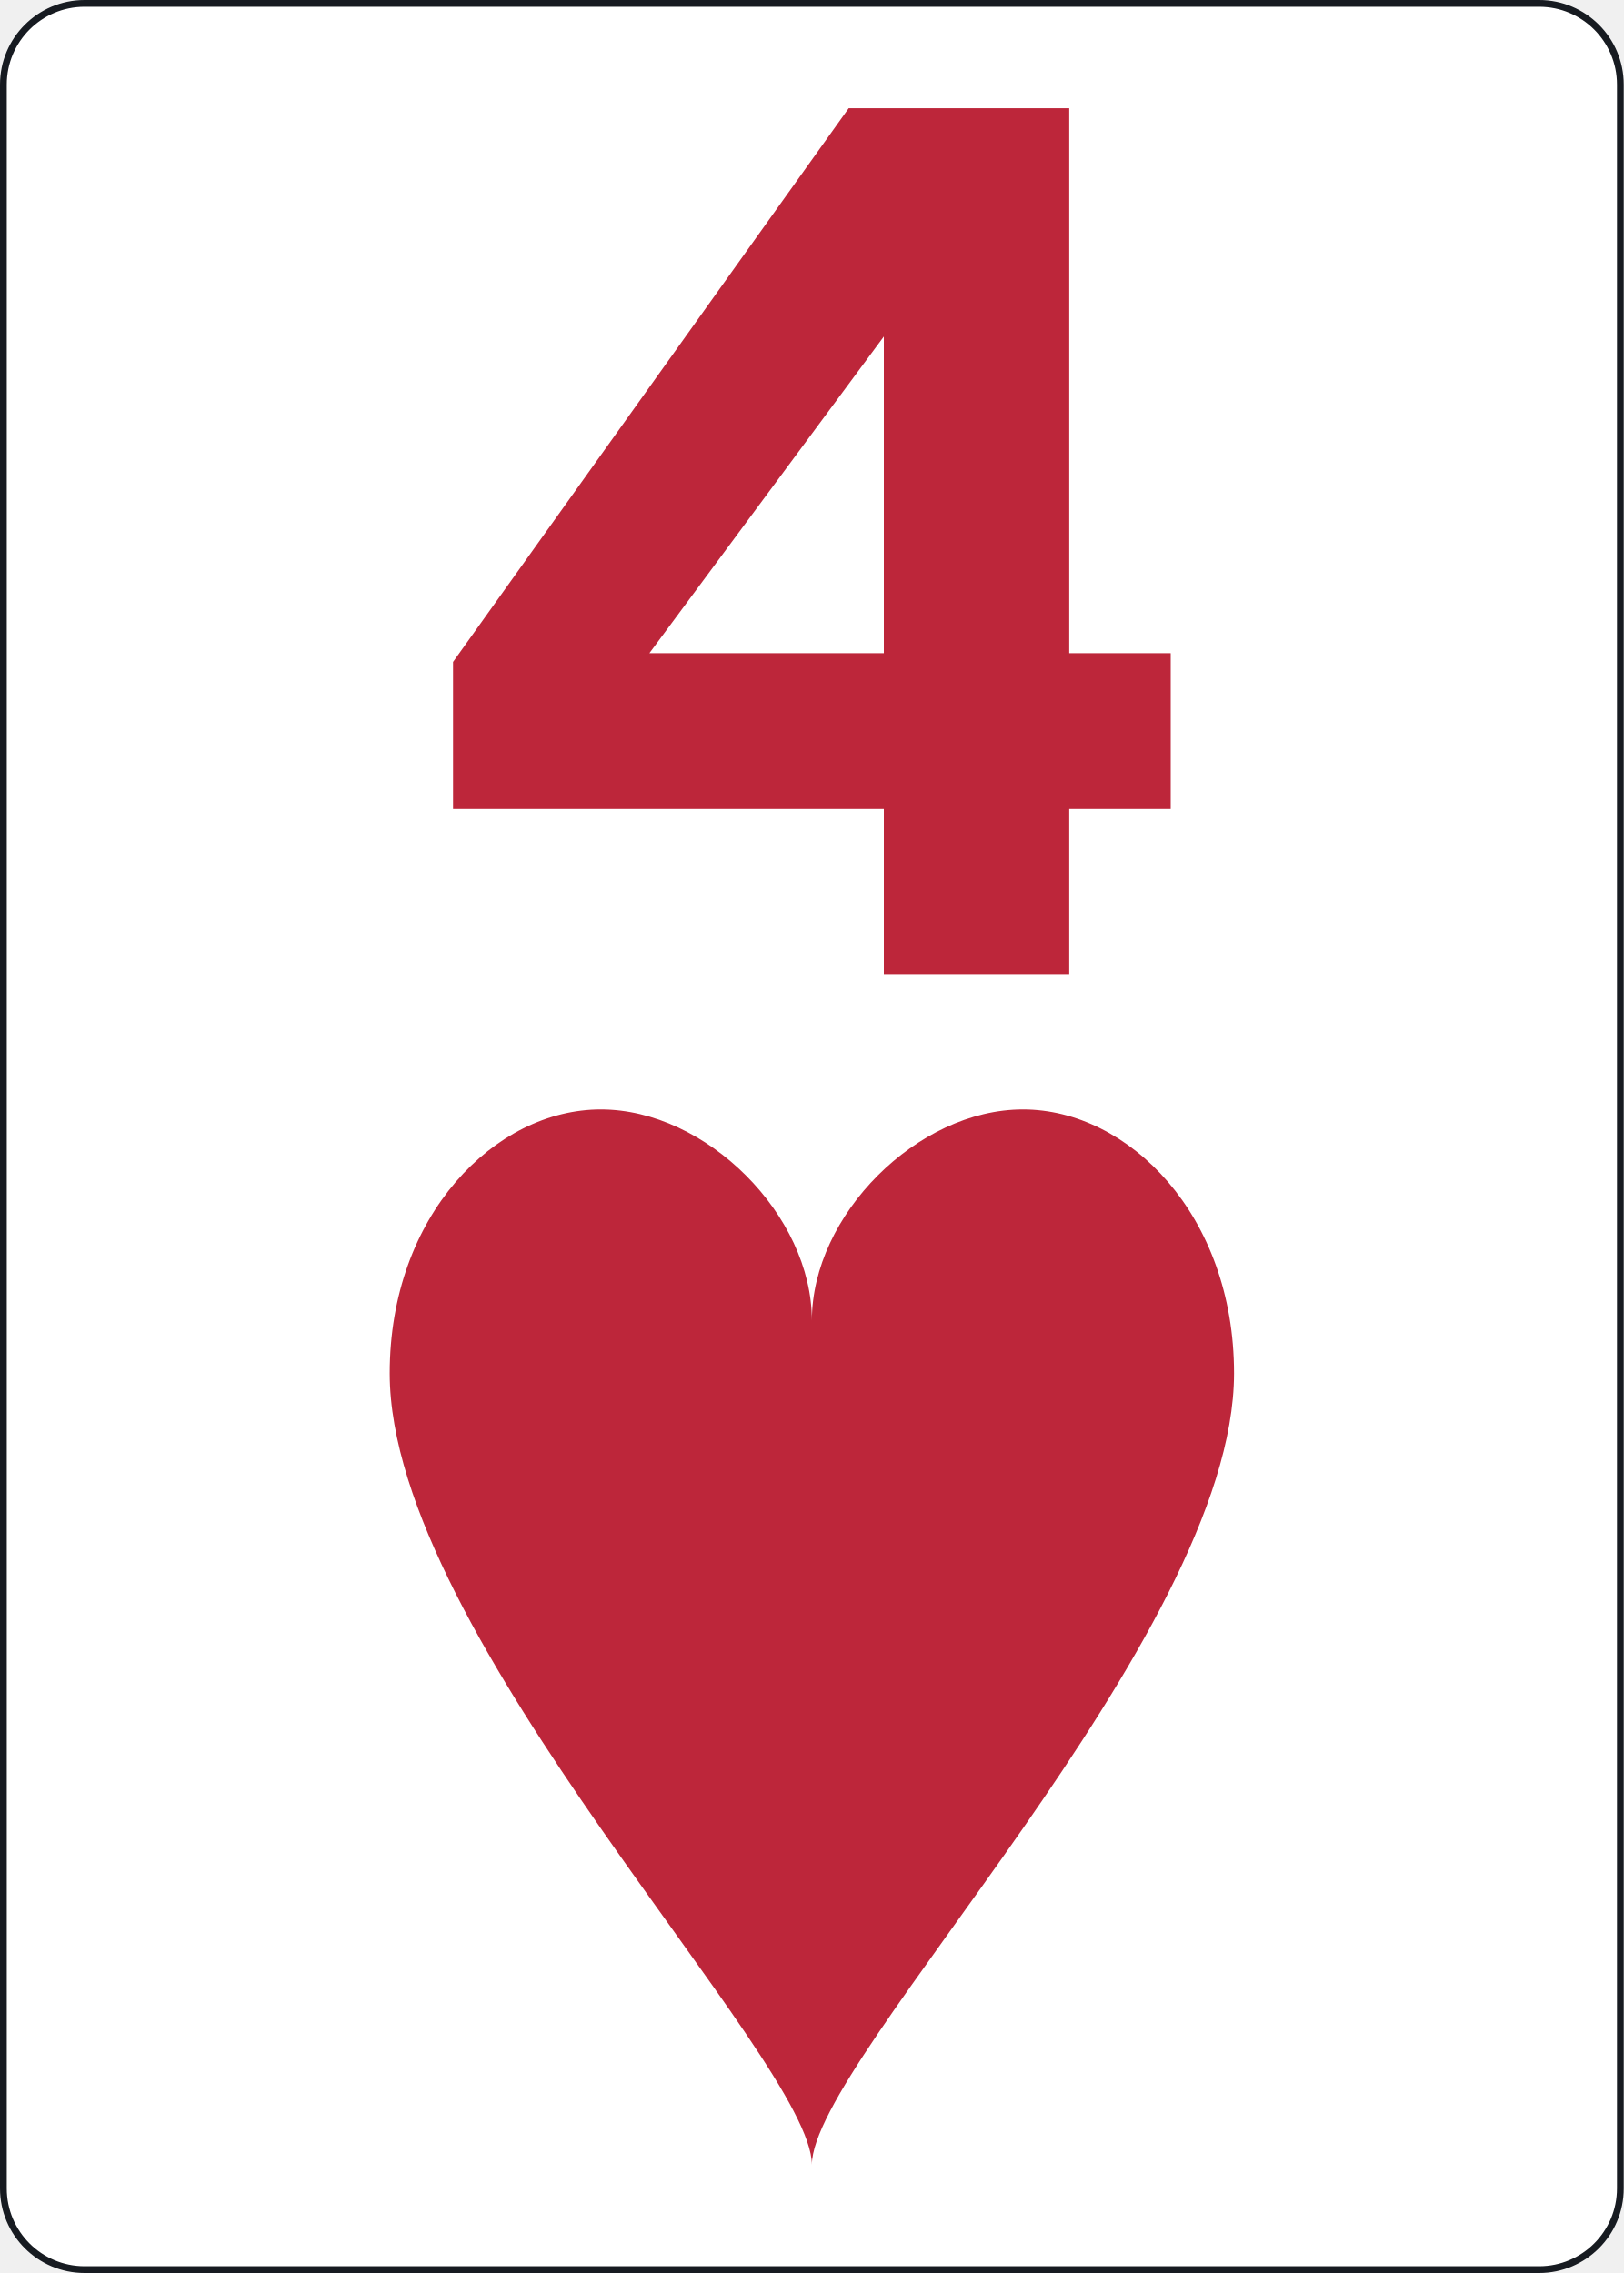
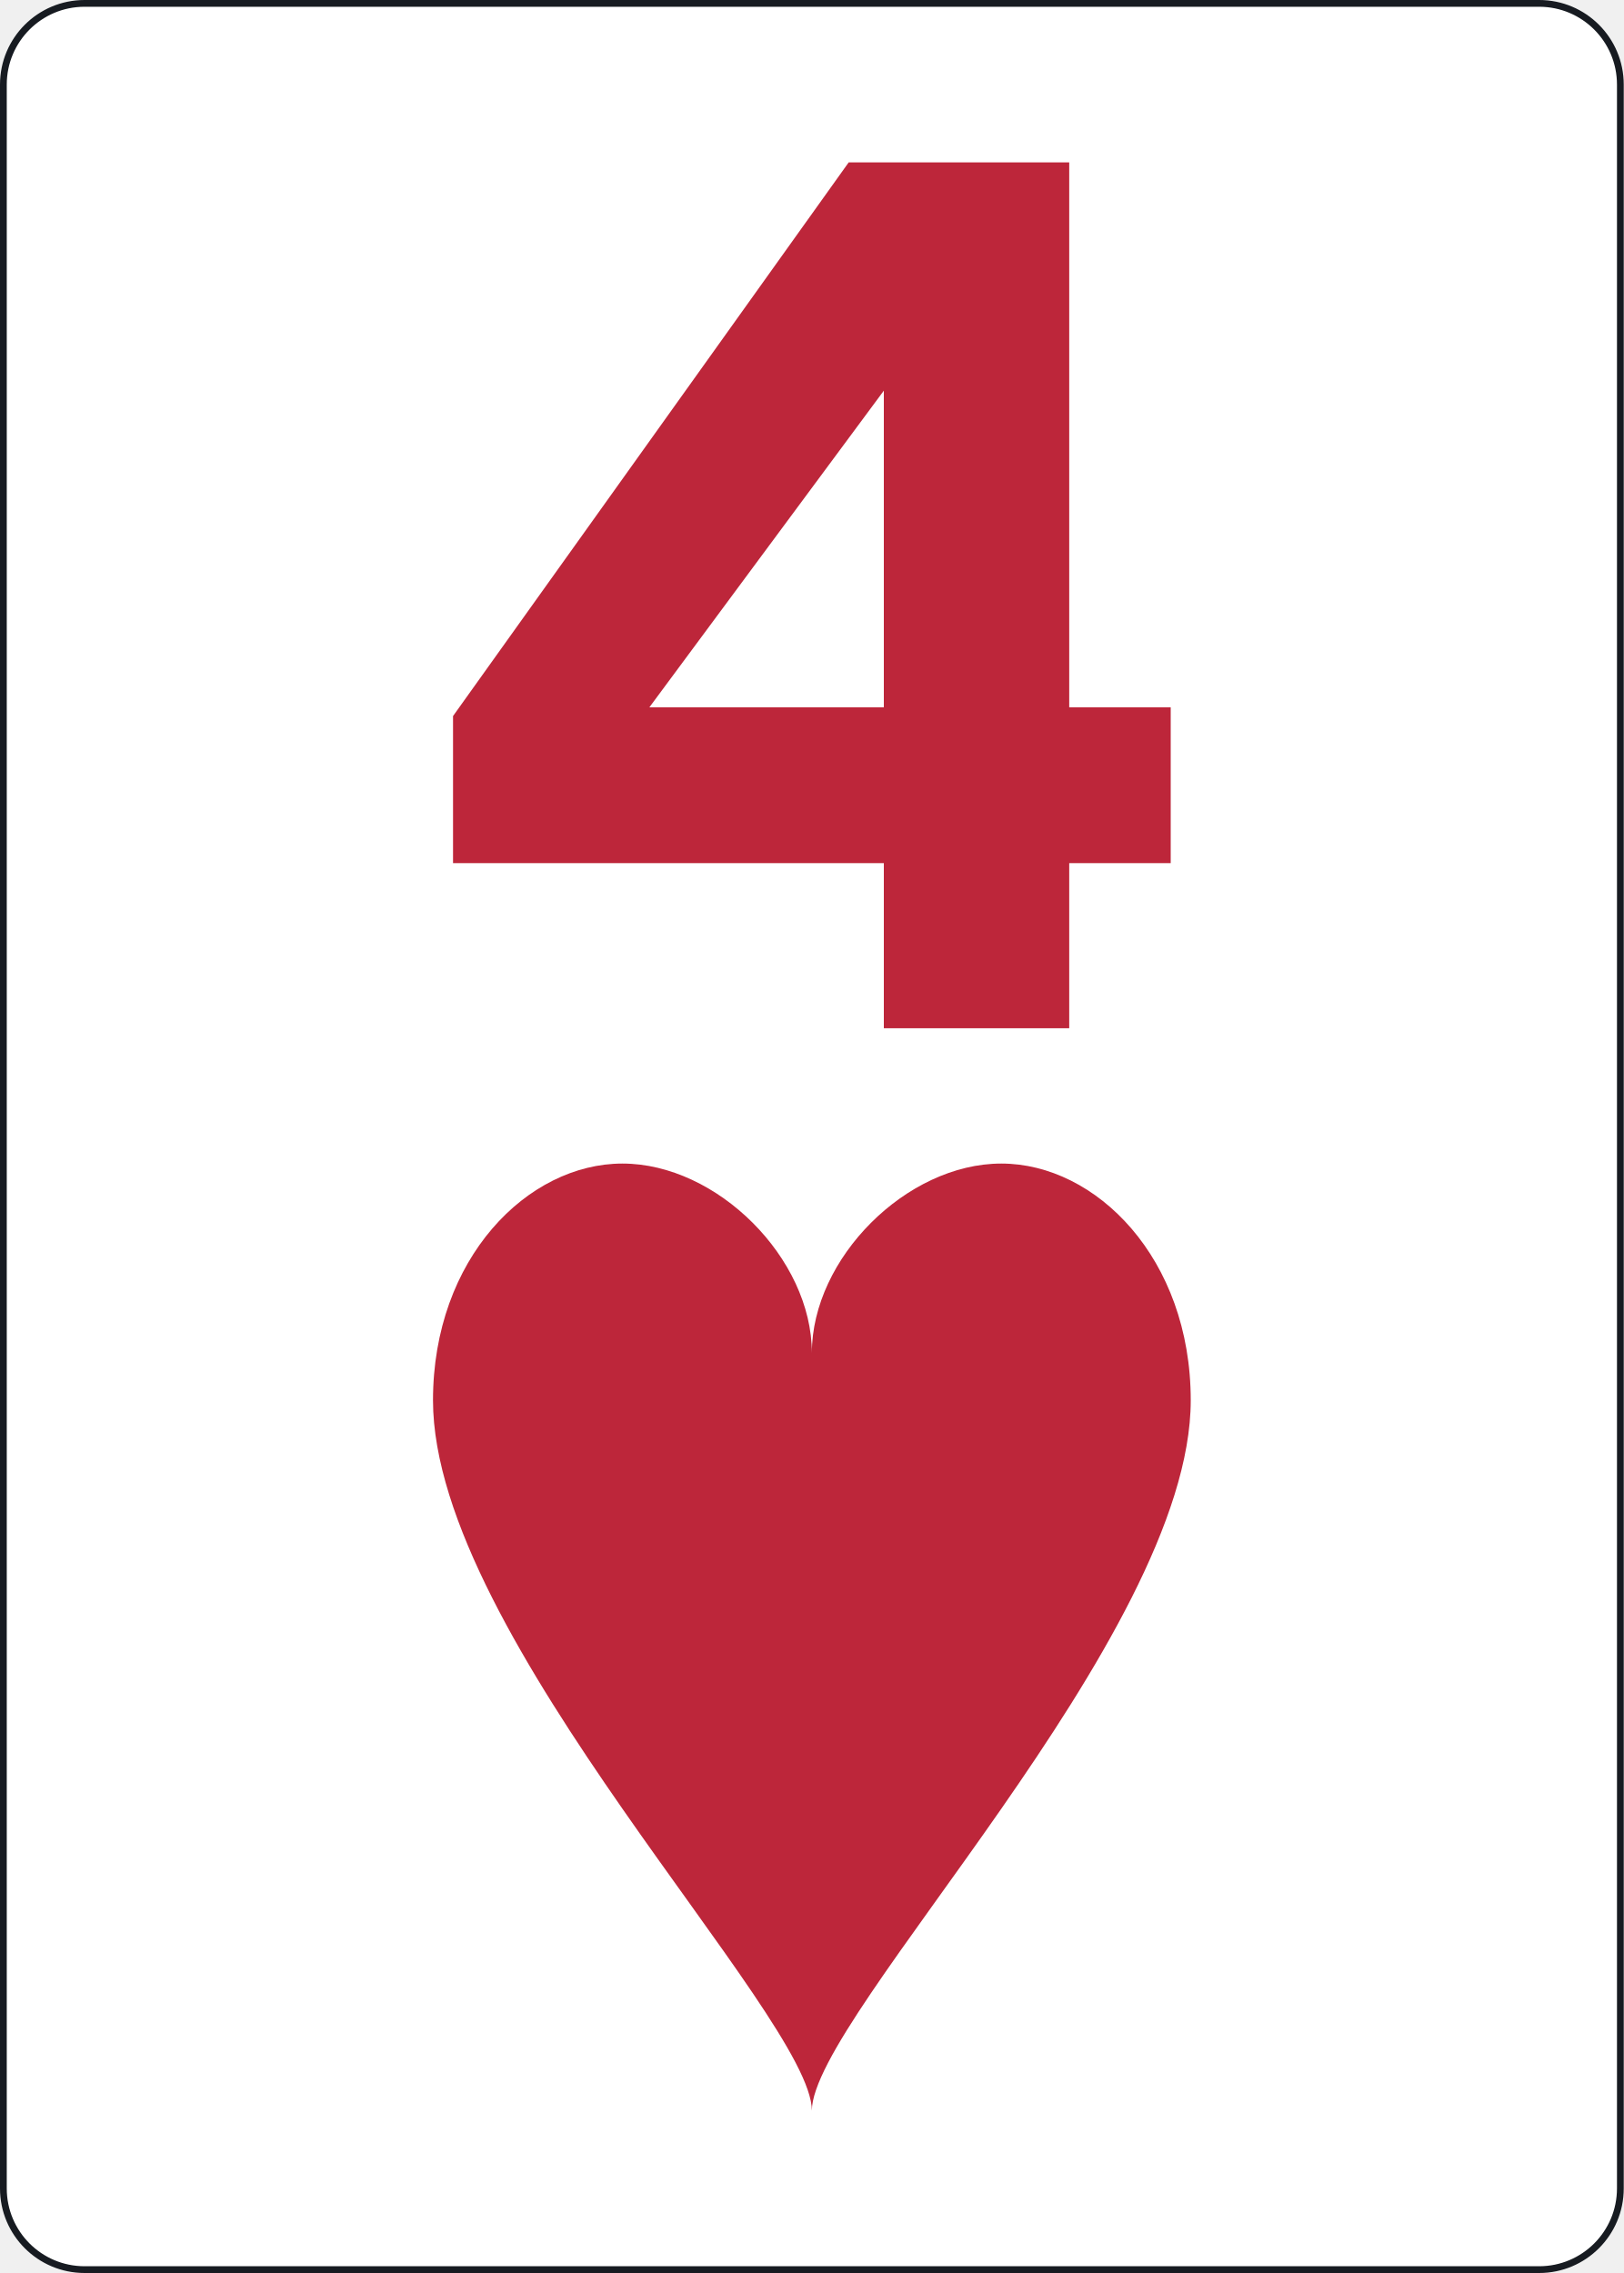
<svg xmlns="http://www.w3.org/2000/svg" class="card" face="4H" viewBox="-120 -168 240 336" width="240" height="336">
  <rect x="-119.5" y="-167.5" width="239" height="335" rx="12" fill="white" stroke="#171b21" />
  <g fill="#bd263a">
-     <path id="rank" d="M10.637 -24V-48.41H-53.039V-70.152L5.445 -152H38.039V-71.45H53.039V-48.41H38.039V-24ZM-24.014 -71.45H10.637V-118.252Z" />
-     <path id="suit" d="M0 27.2C0 11.6 15.6 -4 31.2 -4C46.8 -4 62.4 11.6 62.4 35C62.4 74 0 136.4 0 152C0 136.4 -62.4 74 -62.4 35C-62.4 11.6 -46.8 -4 -31.2 -4C-15.6 -4 0 11.6 0 27.2Z" />
+     <path id="rank" d="M10.637 -16V-40.41H-53.039V-62.152L5.445 -144H38.039V-63.45H53.039V-40.41H38.039V-16H10.637ZM-24.014 -63.45H10.637V-110.252L-24.014 -63.45Z" />
+     <path id="suit" d="M0 32C0 18 14 4 28 4C42 4 56 18 56 39C56 74 0 130 0 144C0 130 -56 74 -56 39C-56 18 -42 4 -28 4C-14 4 0 18 0 32Z" />
  </g>
</svg>
